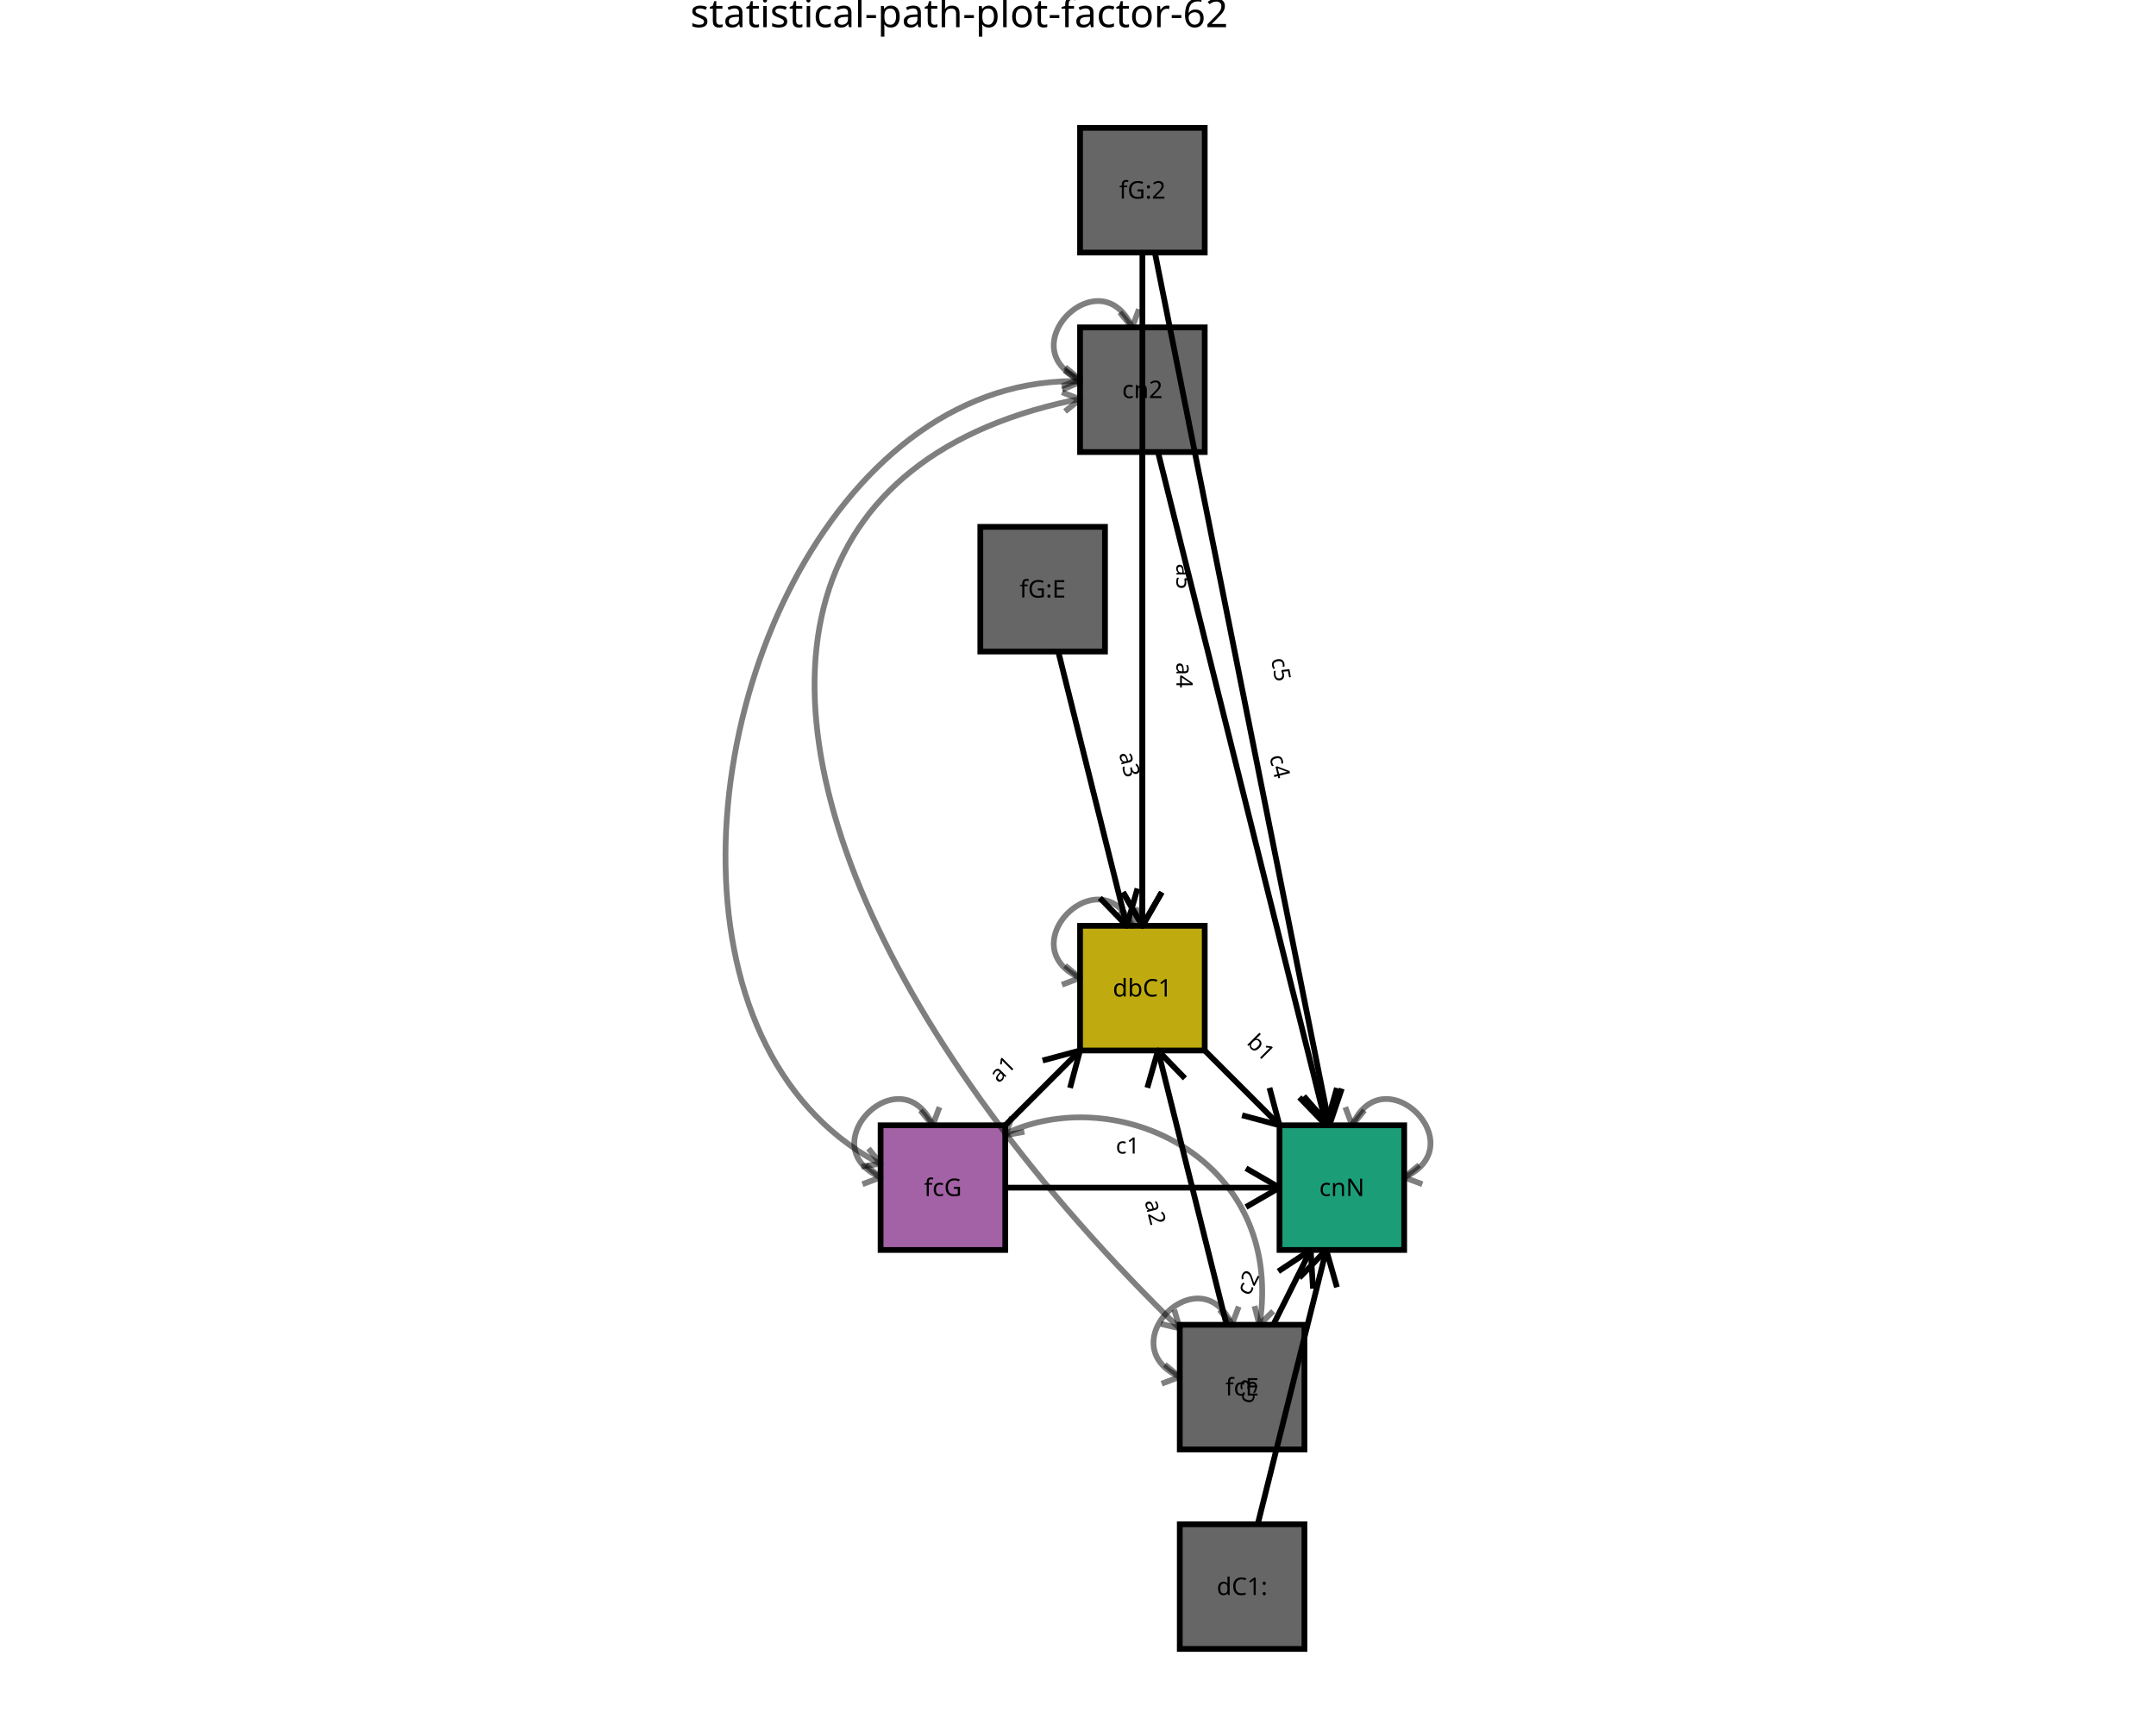
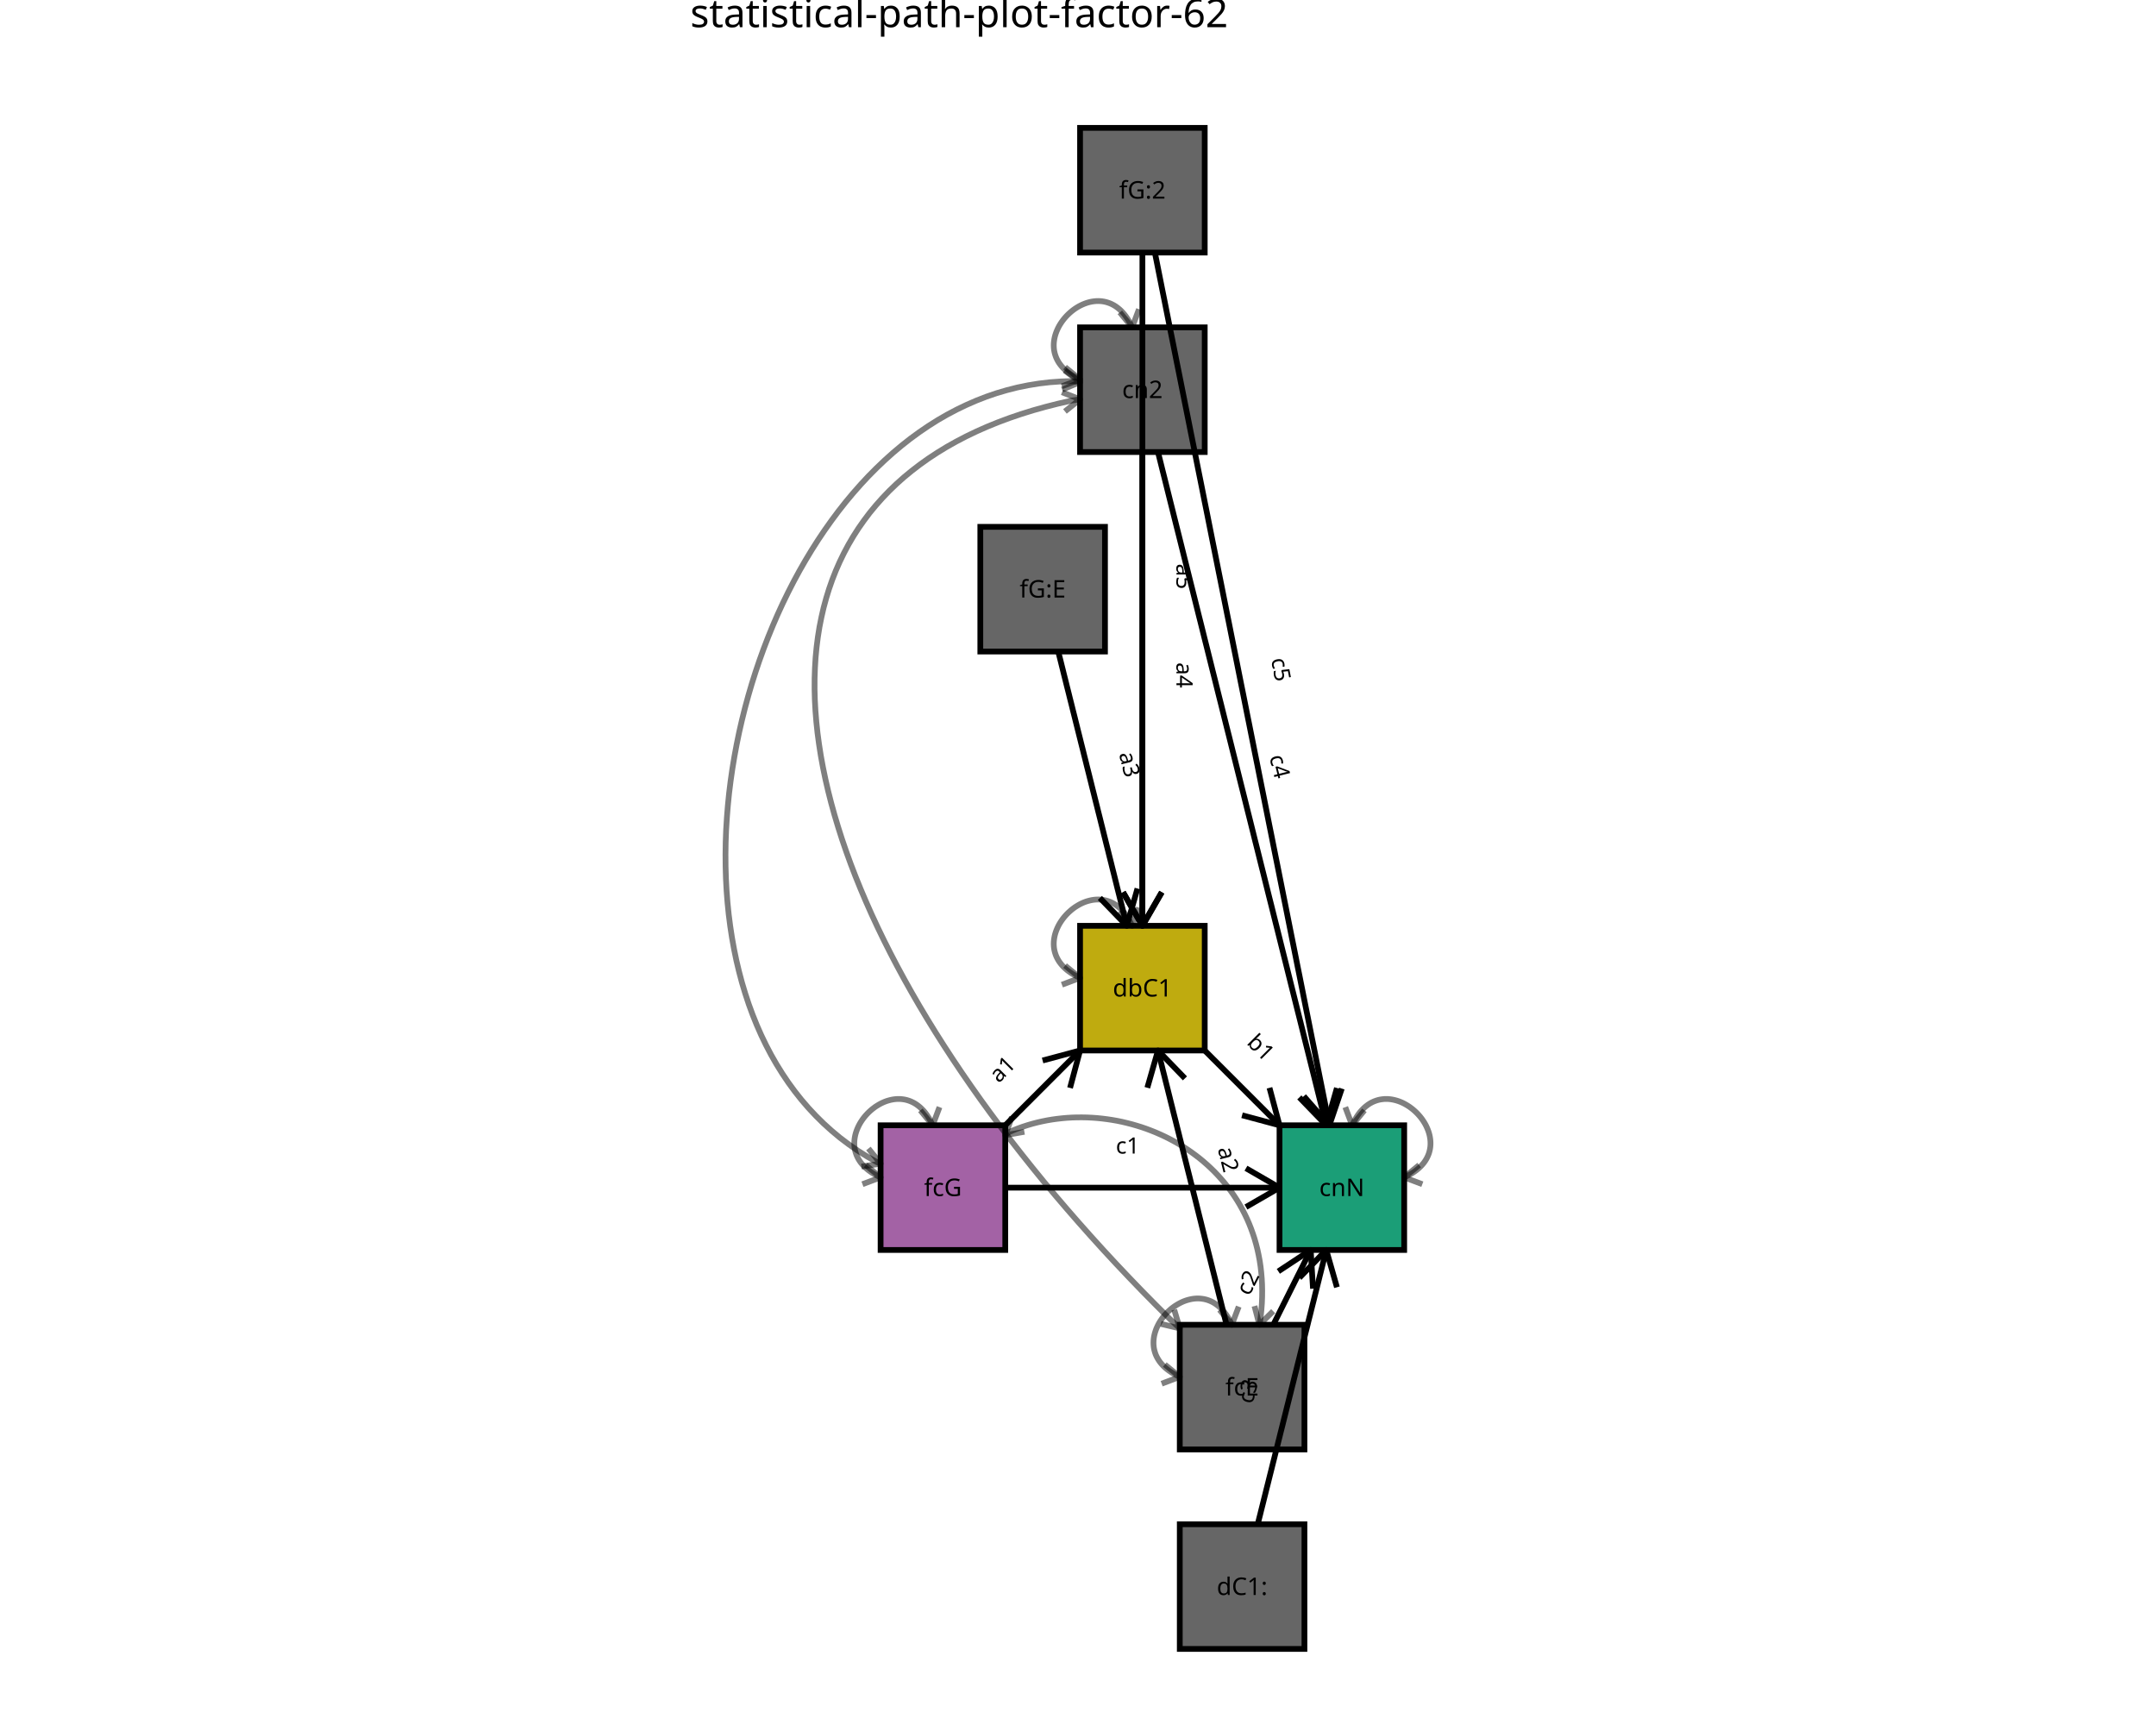
<svg xmlns="http://www.w3.org/2000/svg" class="svglite" data-engine-version="2.0" width="720.00pt" height="576.00pt" viewBox="0 0 720.00 576.00">
  <defs>
    <style type="text/css">
    .svglite line, .svglite polyline, .svglite polygon, .svglite path, .svglite rect, .svglite circle {
      fill: none;
      stroke: #000000;
      stroke-linecap: round;
      stroke-linejoin: round;
      stroke-miterlimit: 10.00;
    }
  </style>
  </defs>
  <rect width="100%" height="100%" style="stroke: none; fill: #FFFFFF;" />
  <defs>
    <clipPath id="cpMC4wMHw3MjAuMDB8MC4wMHw1NzYuMDA=">
      <rect x="0.00" y="0.00" width="720.00" height="576.00" />
    </clipPath>
  </defs>
  <g clip-path="url(#cpMC4wMHw3MjAuMDB8MC4wMHw1NzYuMDA=)">
</g>
  <defs>
    <clipPath id="cpMjMwLjUxfDQ4OS40OXwwLjAwfDU3Ni4wMA==">
      <rect x="230.51" y="0.00" width="258.99" height="576.00" />
    </clipPath>
  </defs>
  <g clip-path="url(#cpMjMwLjUxfDQ4OS40OXwwLjAwfDU3Ni4wMA==)">
    <rect x="230.51" y="0.00" width="258.99" height="576.00" style="stroke-width: 10.67; stroke: none;" />
  </g>
  <g clip-path="url(#cpMC4wMHw3MjAuMDB8MC4wMHw1NzYuMDA=)">
</g>
  <defs>
    <clipPath id="cpMjMwLjUxfDQ4OS40OXwxNy4zMHw1NzYuMDA=">
      <rect x="230.51" y="17.30" width="258.99" height="558.70" />
    </clipPath>
  </defs>
  <g clip-path="url(#cpMjMwLjUxfDQ4OS40OXwxNy4zMHw1NzYuMDA=)">
    <rect x="230.51" y="17.30" width="258.99" height="558.70" style="stroke-width: 10.67; stroke: none;" />
    <rect x="294.08" y="375.75" width="41.63" height="41.63" style="stroke-width: 1.92; stroke-linecap: butt; stroke-linejoin: miter; fill: #A362A5;" />
    <rect x="427.30" y="375.75" width="41.63" height="41.63" style="stroke-width: 1.92; stroke-linecap: butt; stroke-linejoin: miter; fill: #1B9E77;" />
    <rect x="360.69" y="309.14" width="41.63" height="41.63" style="stroke-width: 1.92; stroke-linecap: butt; stroke-linejoin: miter; fill: #BFAB0F;" />
    <rect x="393.99" y="442.36" width="41.63" height="41.63" style="stroke-width: 1.92; stroke-linecap: butt; stroke-linejoin: miter; fill: #666666;" />
    <rect x="327.38" y="175.92" width="41.63" height="41.63" style="stroke-width: 1.92; stroke-linecap: butt; stroke-linejoin: miter; fill: #666666;" />
    <rect x="393.99" y="508.97" width="41.63" height="41.63" style="stroke-width: 1.92; stroke-linecap: butt; stroke-linejoin: miter; fill: #666666;" />
    <rect x="360.69" y="109.31" width="41.63" height="41.63" style="stroke-width: 1.92; stroke-linecap: butt; stroke-linejoin: miter; fill: #666666;" />
    <rect x="360.69" y="42.70" width="41.63" height="41.63" style="stroke-width: 1.92; stroke-linecap: butt; stroke-linejoin: miter; fill: #666666;" />
    <polyline points="335.71,396.57 336.43,396.57 337.77,396.57 339.12,396.57 340.46,396.57 341.81,396.57 343.15,396.57 344.50,396.57 345.85,396.57 347.19,396.57 348.54,396.57 349.88,396.57 351.23,396.57 352.57,396.57 353.92,396.57 355.26,396.57 356.61,396.57 357.96,396.57 359.30,396.57 360.65,396.57 361.99,396.57 363.34,396.57 364.68,396.57 366.03,396.57 367.38,396.57 368.72,396.57 370.07,396.57 371.41,396.57 372.76,396.57 374.10,396.57 375.45,396.57 376.80,396.57 378.14,396.57 379.49,396.57 380.83,396.57 382.18,396.57 383.52,396.57 384.87,396.57 386.22,396.57 387.56,396.57 388.91,396.57 390.25,396.57 391.60,396.57 392.94,396.57 394.29,396.57 395.63,396.57 396.98,396.57 398.33,396.57 399.67,396.57 401.02,396.57 402.36,396.57 403.71,396.57 405.05,396.57 406.40,396.57 407.75,396.57 409.09,396.57 410.44,396.57 411.78,396.57 413.13,396.57 414.47,396.57 415.82,396.57 417.17,396.57 418.51,396.57 419.86,396.57 421.20,396.57 422.55,396.57 423.89,396.57 425.24,396.57 426.59,396.57 427.30,396.57 " style="stroke-width: 1.92; stroke-linecap: butt;" />
    <polyline points="416.09,403.04 427.30,396.57 416.09,390.09 " style="stroke-width: 1.92; stroke-linecap: butt;" />
    <polyline points="385.67,84.33 386.22,87.06 386.89,90.43 387.56,93.79 388.23,97.16 388.91,100.52 389.58,103.89 390.25,107.25 390.92,110.61 391.60,113.98 392.27,117.34 392.94,120.71 393.62,124.07 394.29,127.43 394.96,130.80 395.63,134.16 396.31,137.53 396.98,140.89 397.65,144.26 398.33,147.62 399.00,150.98 399.67,154.35 400.34,157.71 401.02,161.08 401.69,164.44 402.36,167.80 403.04,171.17 403.71,174.53 404.38,177.90 405.05,181.26 405.73,184.63 406.40,187.99 407.07,191.35 407.75,194.72 408.42,198.08 409.09,201.45 409.76,204.81 410.44,208.17 411.11,211.54 411.78,214.90 412.46,218.27 413.13,221.63 413.80,225.00 414.47,228.36 415.15,231.72 415.82,235.09 416.49,238.45 417.17,241.82 417.84,245.18 418.51,248.54 419.18,251.91 419.86,255.27 420.53,258.64 421.20,262.00 421.88,265.37 422.55,268.73 423.22,272.09 423.89,275.46 424.57,278.82 425.24,282.19 425.91,285.55 426.59,288.91 427.26,292.28 427.93,295.64 428.60,299.01 429.28,302.37 429.95,305.74 430.62,309.10 431.29,312.46 431.97,315.83 432.64,319.19 433.31,322.56 433.99,325.92 434.66,329.28 435.33,332.65 436.00,336.01 436.68,339.38 437.35,342.74 438.02,346.11 438.70,349.47 439.37,352.83 440.04,356.20 440.71,359.56 441.39,362.93 442.06,366.29 442.73,369.65 443.41,373.02 443.95,375.75 " style="stroke-width: 1.92; stroke-linecap: butt;" />
    <polyline points="435.40,366.03 443.95,375.75 448.10,363.49 " style="stroke-width: 1.92; stroke-linecap: butt;" />
    <polyline points="381.51,84.33 381.51,85.05 381.51,87.74 381.51,90.43 381.51,93.12 381.51,95.81 381.51,98.50 381.51,101.19 381.51,103.89 381.51,106.58 381.51,109.27 381.51,111.96 381.51,114.65 381.51,117.34 381.51,120.03 381.51,122.72 381.51,125.42 381.51,128.11 381.51,130.80 381.51,133.49 381.51,136.18 381.51,138.87 381.51,141.56 381.51,144.26 381.51,146.95 381.51,149.64 381.51,152.33 381.51,155.02 381.51,157.71 381.51,160.40 381.51,163.09 381.51,165.79 381.51,168.48 381.51,171.17 381.51,173.86 381.51,176.55 381.51,179.24 381.51,181.93 381.51,184.63 381.51,187.32 381.51,190.01 381.51,192.70 381.51,195.39 381.51,198.08 381.51,200.77 381.51,203.46 381.51,206.16 381.51,208.85 381.51,211.54 381.51,214.23 381.51,216.92 381.51,219.61 381.51,222.30 381.51,225.00 381.51,227.69 381.51,230.38 381.51,233.07 381.51,235.76 381.51,238.45 381.51,241.14 381.51,243.83 381.51,246.53 381.51,249.22 381.51,251.91 381.51,254.60 381.51,257.29 381.51,259.98 381.51,262.67 381.51,265.37 381.51,268.06 381.51,270.75 381.51,273.44 381.51,276.13 381.51,278.82 381.51,281.51 381.51,284.20 381.51,286.90 381.51,289.59 381.51,292.28 381.51,294.97 381.51,297.66 381.51,300.35 381.51,303.04 381.51,305.74 381.51,308.43 381.51,309.14 " style="stroke-width: 1.92; stroke-linecap: butt;" />
    <polyline points="375.03,297.93 381.51,309.14 387.98,297.93 " style="stroke-width: 1.92; stroke-linecap: butt;" />
    <polyline points="335.71,375.75 335.75,375.71 336.43,375.04 337.10,374.36 337.77,373.69 338.44,373.02 339.12,372.35 339.79,371.67 340.46,371.00 341.14,370.33 341.81,369.65 342.48,368.98 343.15,368.31 343.83,367.64 344.50,366.96 345.17,366.29 345.85,365.62 346.52,364.94 347.19,364.27 347.86,363.60 348.54,362.93 349.21,362.25 349.88,361.58 350.55,360.91 351.23,360.23 351.90,359.56 352.57,358.89 353.25,358.22 353.92,357.54 354.59,356.87 355.26,356.20 355.94,355.52 356.61,354.85 357.28,354.18 357.96,353.51 358.63,352.83 359.30,352.16 359.97,351.49 360.65,350.82 360.69,350.77 " style="stroke-width: 1.92; stroke-linecap: butt;" />
    <polyline points="357.34,363.28 360.69,350.77 348.18,354.12 " style="stroke-width: 1.92; stroke-linecap: butt;" />
    <polyline points="402.32,350.77 402.36,350.82 403.04,351.49 403.71,352.16 404.38,352.83 405.05,353.51 405.73,354.18 406.40,354.85 407.07,355.52 407.75,356.20 408.42,356.87 409.09,357.54 409.76,358.22 410.44,358.89 411.11,359.56 411.78,360.23 412.46,360.91 413.13,361.58 413.80,362.25 414.47,362.93 415.15,363.60 415.82,364.27 416.49,364.94 417.17,365.62 417.84,366.29 418.51,366.96 419.18,367.64 419.86,368.31 420.53,368.98 421.20,369.65 421.88,370.33 422.55,371.00 423.22,371.67 423.89,372.35 424.57,373.02 425.24,373.69 425.91,374.36 426.59,375.04 427.26,375.71 427.30,375.75 " style="stroke-width: 1.92; stroke-linecap: butt;" />
    <polyline points="414.79,372.40 427.30,375.75 423.95,363.24 " style="stroke-width: 1.92; stroke-linecap: butt;" />
    <polyline points="425.22,442.36 425.24,442.32 425.58,441.65 425.91,440.97 426.25,440.30 426.59,439.63 426.92,438.96 427.26,438.28 427.59,437.61 427.93,436.94 428.27,436.27 428.60,435.59 428.94,434.92 429.28,434.25 429.61,433.57 429.95,432.90 430.29,432.23 430.62,431.56 430.96,430.88 431.29,430.21 431.63,429.54 431.97,428.86 432.30,428.19 432.64,427.52 432.98,426.85 433.31,426.17 433.65,425.50 433.99,424.83 434.32,424.15 434.66,423.48 435.00,422.81 435.33,422.14 435.67,421.46 436.00,420.79 436.34,420.12 436.68,419.44 437.01,418.77 437.35,418.10 437.69,417.43 437.71,417.38 " style="stroke-width: 1.92; stroke-linecap: butt;" />
    <polyline points="438.48,430.31 437.71,417.38 426.90,424.52 " style="stroke-width: 1.92; stroke-linecap: butt;" />
    <polyline points="409.61,442.36 409.43,441.65 409.09,440.30 408.76,438.96 408.42,437.61 408.08,436.27 407.75,434.92 407.41,433.57 407.07,432.23 406.74,430.88 406.40,429.54 406.06,428.19 405.73,426.85 405.39,425.50 405.05,424.15 404.72,422.81 404.38,421.46 404.05,420.12 403.71,418.77 403.37,417.43 403.04,416.08 402.70,414.73 402.36,413.39 402.03,412.04 401.69,410.70 401.35,409.35 401.02,408.01 400.68,406.66 400.34,405.31 400.01,403.97 399.67,402.62 399.34,401.28 399.00,399.93 398.66,398.59 398.33,397.24 397.99,395.89 397.65,394.55 397.32,393.20 396.98,391.86 396.64,390.51 396.31,389.17 395.97,387.82 395.63,386.48 395.30,385.13 394.96,383.78 394.63,382.44 394.29,381.09 393.95,379.75 393.62,378.40 393.28,377.06 392.94,375.71 392.61,374.36 392.27,373.02 391.93,371.67 391.60,370.33 391.26,368.98 390.92,367.64 390.59,366.29 390.25,364.94 389.92,363.60 389.58,362.25 389.24,360.91 388.91,359.56 388.57,358.22 388.23,356.87 387.90,355.52 387.56,354.18 387.22,352.83 386.89,351.49 386.71,350.77 " style="stroke-width: 1.92; stroke-linecap: butt;" />
    <polyline points="395.71,360.08 386.71,350.77 383.15,363.22 " style="stroke-width: 1.92; stroke-linecap: butt;" />
    <polyline points="353.40,217.55 353.58,218.27 353.92,219.61 354.26,220.96 354.59,222.30 354.93,223.65 355.26,225.00 355.60,226.34 355.94,227.69 356.27,229.03 356.61,230.38 356.95,231.72 357.28,233.07 357.62,234.41 357.96,235.76 358.29,237.11 358.63,238.45 358.97,239.80 359.30,241.14 359.64,242.49 359.97,243.83 360.31,245.18 360.65,246.53 360.98,247.87 361.32,249.22 361.66,250.56 361.99,251.91 362.33,253.25 362.67,254.60 363.00,255.95 363.34,257.29 363.68,258.64 364.01,259.98 364.35,261.33 364.68,262.67 365.02,264.02 365.36,265.37 365.69,266.71 366.03,268.06 366.37,269.40 366.70,270.75 367.04,272.09 367.38,273.44 367.71,274.78 368.05,276.13 368.39,277.48 368.72,278.82 369.06,280.17 369.39,281.51 369.73,282.86 370.07,284.20 370.40,285.55 370.74,286.90 371.08,288.24 371.41,289.59 371.75,290.93 372.09,292.28 372.42,293.62 372.76,294.97 373.09,296.32 373.43,297.66 373.77,299.01 374.10,300.35 374.44,301.70 374.78,303.04 375.11,304.39 375.45,305.74 375.79,307.08 376.12,308.43 376.30,309.14 " style="stroke-width: 1.92; stroke-linecap: butt;" />
    <polyline points="367.30,299.83 376.30,309.14 379.86,296.69 " style="stroke-width: 1.92; stroke-linecap: butt;" />
    <polyline points="420.01,508.97 420.19,508.26 420.53,506.91 420.87,505.57 421.20,504.22 421.54,502.88 421.88,501.53 422.21,500.18 422.55,498.84 422.88,497.49 423.22,496.15 423.56,494.80 423.89,493.46 424.23,492.11 424.57,490.76 424.90,489.42 425.24,488.07 425.58,486.73 425.91,485.38 426.25,484.04 426.59,482.69 426.92,481.34 427.26,480.00 427.59,478.65 427.93,477.31 428.27,475.96 428.60,474.62 428.94,473.27 429.28,471.93 429.61,470.58 429.95,469.23 430.29,467.89 430.62,466.54 430.96,465.20 431.29,463.85 431.63,462.51 431.97,461.16 432.30,459.81 432.64,458.47 432.98,457.12 433.31,455.78 433.65,454.43 433.99,453.09 434.32,451.74 434.66,450.39 435.00,449.05 435.33,447.70 435.67,446.36 436.00,445.01 436.34,443.67 436.68,442.32 437.01,440.97 437.35,439.63 437.69,438.28 438.02,436.94 438.36,435.59 438.70,434.25 439.03,432.90 439.37,431.56 439.71,430.21 440.04,428.86 440.38,427.52 440.71,426.17 441.05,424.83 441.39,423.48 441.72,422.14 442.06,420.79 442.40,419.44 442.73,418.10 442.91,417.38 " style="stroke-width: 1.92; stroke-linecap: butt;" />
    <polyline points="446.47,429.83 442.91,417.38 433.91,426.69 " style="stroke-width: 1.92; stroke-linecap: butt;" />
    <polyline points="386.71,150.94 386.89,151.66 387.56,154.35 388.23,157.04 388.91,159.73 389.58,162.42 390.25,165.11 390.92,167.80 391.60,170.50 392.27,173.19 392.94,175.88 393.62,178.57 394.29,181.26 394.96,183.95 395.63,186.64 396.31,189.34 396.98,192.03 397.65,194.72 398.33,197.41 399.00,200.10 399.67,202.79 400.34,205.48 401.02,208.17 401.69,210.87 402.36,213.56 403.04,216.25 403.71,218.94 404.38,221.63 405.05,224.32 405.73,227.01 406.40,229.71 407.07,232.40 407.75,235.09 408.42,237.78 409.09,240.47 409.76,243.16 410.44,245.85 411.11,248.54 411.78,251.24 412.46,253.93 413.13,256.62 413.80,259.31 414.47,262.00 415.15,264.69 415.82,267.38 416.49,270.08 417.17,272.77 417.84,275.46 418.51,278.15 419.18,280.84 419.86,283.53 420.53,286.22 421.20,288.91 421.88,291.61 422.55,294.30 423.22,296.99 423.89,299.68 424.57,302.37 425.24,305.06 425.91,307.75 426.59,310.45 427.26,313.14 427.93,315.83 428.60,318.52 429.28,321.21 429.95,323.90 430.62,326.59 431.29,329.28 431.97,331.98 432.64,334.67 433.31,337.36 433.99,340.05 434.66,342.74 435.33,345.43 436.00,348.12 436.68,350.82 437.35,353.51 438.02,356.20 438.70,358.89 439.37,361.58 440.04,364.27 440.71,366.96 441.39,369.65 442.06,372.35 442.73,375.04 442.91,375.75 " style="stroke-width: 1.92; stroke-linecap: butt;" />
    <polyline points="433.91,366.44 442.91,375.75 446.47,363.30 " style="stroke-width: 1.92; stroke-linecap: butt;" />
    <polyline points="381.51,150.94 381.51,152.33 381.51,154.35 381.51,156.37 381.51,158.38 381.51,160.40 381.51,162.42 381.51,164.44 381.51,166.46 381.51,168.48 381.51,170.50 381.51,172.51 381.51,174.53 381.51,176.55 381.51,178.57 381.51,180.59 381.51,182.61 381.51,184.63 381.51,186.64 381.51,188.66 381.51,190.68 381.51,192.70 381.51,194.72 381.51,196.74 381.51,198.75 381.51,200.77 381.51,202.79 381.51,204.81 381.51,206.83 381.51,208.85 381.51,210.87 381.51,212.88 381.51,214.90 381.51,216.92 381.51,218.94 381.51,220.96 381.51,222.98 381.51,225.00 381.51,227.01 381.51,229.03 381.51,231.05 381.51,233.07 381.51,235.09 381.51,237.11 381.51,239.12 381.51,241.14 381.51,243.16 381.51,245.18 381.51,247.20 381.51,249.22 381.51,251.24 381.51,253.25 381.51,255.27 381.51,257.29 381.51,259.31 381.51,261.33 381.51,263.35 381.51,265.37 381.51,267.38 381.51,269.40 381.51,271.42 381.51,273.44 381.51,275.46 381.51,277.48 381.51,279.49 381.51,281.51 381.51,283.53 381.51,285.55 381.51,287.57 381.51,289.59 381.51,291.61 381.51,293.62 381.51,295.64 381.51,297.66 381.51,299.68 381.51,301.70 381.51,303.72 381.51,305.74 381.51,307.75 381.51,309.14 " style="stroke-width: 1.92; stroke-linecap: butt;" />
    <polyline points="375.03,297.93 381.51,309.14 387.98,297.93 " style="stroke-width: 1.92; stroke-linecap: butt;" />
    <text x="376.59" y="385.19" text-anchor="middle" style="font-size: 7.53px; font-family: sans;" textLength="7.95px" lengthAdjust="spacingAndGlyphs">c1</text>
    <text transform="translate(425.21,224.01) rotate(-281)" text-anchor="middle" style="font-size: 7.53px; font-family: sans;" textLength="7.95px" lengthAdjust="spacingAndGlyphs">c5</text>
    <text transform="translate(392.88,192.49) rotate(-270)" text-anchor="middle" style="font-size: 7.53px; font-family: sans;" textLength="8.37px" lengthAdjust="spacingAndGlyphs">a5</text>
    <text transform="translate(336.54,358.83) rotate(-45)" text-anchor="middle" style="font-size: 7.53px; font-family: sans;" textLength="8.37px" lengthAdjust="spacingAndGlyphs">a1</text>
    <text transform="translate(419.24,351.60) rotate(-315)" text-anchor="middle" style="font-size: 7.53px; font-family: sans;" textLength="8.37px" lengthAdjust="spacingAndGlyphs">b1</text>
    <text transform="translate(418.96,429.45) rotate(-63)" text-anchor="middle" style="font-size: 7.53px; font-family: sans;" textLength="7.95px" lengthAdjust="spacingAndGlyphs">c2</text>
-     <text transform="translate(383.28,405.33) rotate(-284)" text-anchor="middle" style="font-size: 7.53px; font-family: sans;" textLength="8.37px" lengthAdjust="spacingAndGlyphs">a2</text>
+     <text transform="translate(407.67,387.72) rotate(-284)" text-anchor="middle" style="font-size: 7.53px; font-family: sans;" textLength="8.37px" lengthAdjust="spacingAndGlyphs">a2</text>
    <text transform="translate(374.70,255.84) rotate(-284)" text-anchor="middle" style="font-size: 7.53px; font-family: sans;" textLength="8.37px" lengthAdjust="spacingAndGlyphs">a3</text>
    <text transform="translate(419.24,465.17) rotate(-76)" text-anchor="middle" style="font-size: 7.53px; font-family: sans;" textLength="7.95px" lengthAdjust="spacingAndGlyphs">c3</text>
    <text transform="translate(424.83,256.51) rotate(-284)" text-anchor="middle" style="font-size: 7.53px; font-family: sans;" textLength="7.95px" lengthAdjust="spacingAndGlyphs">c4</text>
    <text transform="translate(392.88,225.46) rotate(-270)" text-anchor="middle" style="font-size: 7.53px; font-family: sans;" textLength="8.37px" lengthAdjust="spacingAndGlyphs">a4</text>
    <text x="314.89" y="399.37" text-anchor="middle" style="font-size: 8.13px; font-family: sans;" textLength="12.65px" lengthAdjust="spacingAndGlyphs">fcG</text>
    <text x="448.12" y="399.37" text-anchor="middle" style="font-size: 8.13px; font-family: sans;" textLength="14.46px" lengthAdjust="spacingAndGlyphs">cnN</text>
    <text x="381.51" y="332.75" text-anchor="middle" style="font-size: 8.13px; font-family: sans;" textLength="19.44px" lengthAdjust="spacingAndGlyphs">dbC1</text>
    <text x="414.81" y="465.98" text-anchor="middle" style="font-size: 8.13px; font-family: sans;" textLength="11.75px" lengthAdjust="spacingAndGlyphs">fcE</text>
    <text x="348.20" y="199.53" text-anchor="middle" style="font-size: 8.13px; font-family: sans;" textLength="16.27px" lengthAdjust="spacingAndGlyphs">fG:E</text>
    <text x="414.81" y="532.59" text-anchor="middle" style="font-size: 8.13px; font-family: sans;" textLength="17.17px" lengthAdjust="spacingAndGlyphs">dC1:</text>
    <text x="381.51" y="132.92" text-anchor="middle" style="font-size: 8.13px; font-family: sans;" textLength="13.11px" lengthAdjust="spacingAndGlyphs">cn2</text>
    <text x="381.51" y="66.31" text-anchor="middle" style="font-size: 8.13px; font-family: sans;" textLength="15.36px" lengthAdjust="spacingAndGlyphs">fG:2</text>
    <polyline points="294.08,388.54 292.85,388.06 289.59,386.19 286.44,384.21 283.42,382.10 280.50,379.89 277.71,377.56 275.02,375.13 272.45,372.59 269.99,369.96 267.64,367.23 265.40,364.40 263.27,361.49 261.25,358.48 259.33,355.40 257.52,352.23 255.82,348.99 254.22,345.67 252.73,342.29 251.34,338.83 250.05,335.32 248.87,331.74 247.78,328.11 246.80,324.42 245.91,320.68 245.13,316.89 244.44,313.06 243.85,309.19 243.35,305.29 242.95,301.35 242.64,297.37 242.43,293.37 242.31,289.35 242.28,285.31 242.34,281.24 242.49,277.17 242.74,273.08 243.07,268.99 243.48,264.89 243.99,260.79 244.58,256.69 245.26,252.60 246.02,248.52 246.86,244.44 247.79,240.39 248.80,236.35 249.89,232.34 251.06,228.35 252.31,224.39 253.64,220.46 255.05,216.56 256.53,212.71 258.09,208.90 259.72,205.13 261.43,201.41 263.22,197.74 265.07,194.13 267.00,190.57 269.00,187.08 271.07,183.65 273.21,180.29 275.42,177.00 277.70,173.79 280.04,170.65 282.45,167.59 284.93,164.62 287.47,161.74 290.07,158.95 292.74,156.26 295.47,153.66 298.26,151.16 301.11,148.77 304.02,146.48 306.99,144.31 310.02,142.25 313.10,140.30 316.25,138.48 319.44,136.79 322.70,135.22 326.00,133.78 329.36,132.47 332.77,131.30 336.23,130.28 339.75,129.39 343.31,128.66 346.92,128.07 350.58,127.64 354.29,127.37 358.05,127.25 360.69,127.58 " style="stroke-width: 1.92; stroke: #000000; stroke-opacity: 0.50; stroke-linecap: butt;" />
    <polyline points="287.68,389.54 294.08,388.54 290.01,383.50 " style="stroke-width: 1.92; stroke: #000000; stroke-opacity: 0.50; stroke-linecap: butt;" />
    <polyline points="354.73,130.11 360.69,127.58 355.52,123.68 " style="stroke-width: 1.92; stroke: #000000; stroke-opacity: 0.50; stroke-linecap: butt;" />
    <polyline points="335.71,379.06 336.93,378.03 338.47,377.38 340.02,376.77 341.59,376.21 343.17,375.70 344.77,375.23 346.39,374.81 348.01,374.44 349.65,374.11 351.30,373.83 352.95,373.60 354.62,373.41 356.29,373.26 357.96,373.16 359.64,373.11 361.32,373.10 363.00,373.13 364.68,373.21 366.36,373.33 368.04,373.50 369.72,373.71 371.39,373.96 373.05,374.25 374.71,374.59 376.35,374.98 377.99,375.40 379.62,375.87 381.23,376.37 382.83,376.92 384.42,377.52 385.99,378.15 387.54,378.83 389.07,379.54 390.59,380.30 392.08,381.10 393.55,381.93 395.00,382.81 396.42,383.73 397.82,384.69 399.18,385.69 400.53,386.72 401.84,387.80 403.12,388.92 404.36,390.07 405.58,391.26 406.76,392.50 407.90,393.77 409.01,395.07 410.08,396.42 411.11,397.80 412.10,399.22 413.05,400.68 413.95,402.17 414.81,403.71 415.62,405.27 416.39,406.88 417.11,408.52 417.77,410.19 418.39,411.91 418.96,413.65 419.47,415.44 419.93,417.25 420.33,419.11 420.68,420.99 420.97,422.92 421.19,424.87 421.36,426.86 421.47,428.89 421.51,430.95 421.49,433.04 421.41,435.16 421.25,437.32 421.03,439.51 420.74,441.73 420.57,442.36 " style="stroke-width: 1.92; stroke: #000000; stroke-opacity: 0.50; stroke-linecap: butt;" />
    <polyline points="337.92,372.97 335.71,379.06 342.09,377.92 " style="stroke-width: 1.92; stroke: #000000; stroke-opacity: 0.50; stroke-linecap: butt;" />
    <polyline points="418.94,436.10 420.57,442.36 425.18,437.82 " style="stroke-width: 1.92; stroke: #000000; stroke-opacity: 0.50; stroke-linecap: butt;" />
    <polyline points="393.99,443.56 390.61,440.36 386.02,435.78 381.51,431.20 377.09,426.61 372.75,422.02 368.49,417.42 364.33,412.83 360.25,408.24 356.25,403.65 352.34,399.07 348.52,394.49 344.79,389.91 341.15,385.34 337.59,380.78 334.12,376.22 330.75,371.68 327.46,367.15 324.26,362.62 321.15,358.11 318.14,353.62 315.21,349.13 312.38,344.67 309.64,340.22 306.99,335.78 304.44,331.37 301.98,326.98 299.61,322.60 297.34,318.25 295.16,313.92 293.08,309.62 291.09,305.34 289.20,301.08 287.40,296.85 285.70,292.65 284.10,288.48 282.60,284.34 281.19,280.23 279.89,276.15 278.68,272.11 277.57,268.10 276.56,264.12 275.65,260.18 274.84,256.28 274.13,252.42 273.53,248.59 273.02,244.81 272.62,241.06 272.32,237.36 272.12,233.70 272.03,230.09 272.04,226.52 272.16,223.00 272.37,219.53 272.70,216.10 273.13,212.73 273.66,209.40 274.31,206.13 275.05,202.91 275.91,199.74 276.87,196.63 277.94,193.57 279.12,190.57 280.41,187.63 281.81,184.74 283.31,181.92 284.93,179.15 286.66,176.45 288.50,173.82 290.44,171.24 292.51,168.73 294.68,166.29 296.96,163.91 299.36,161.60 301.87,159.36 304.50,157.20 307.24,155.10 310.09,153.07 313.06,151.12 316.14,149.24 319.34,147.44 322.66,145.71 326.09,144.06 329.64,142.49 333.31,141.00 337.09,139.59 340.99,138.26 345.01,137.01 349.16,135.85 353.41,134.77 357.79,133.77 360.69,133.33 " style="stroke-width: 1.92; stroke: #000000; stroke-opacity: 0.50; stroke-linecap: butt;" />
    <polyline points="387.69,442.07 393.99,443.56 392.14,437.36 " style="stroke-width: 1.92; stroke: #000000; stroke-opacity: 0.50; stroke-linecap: butt;" />
    <polyline points="355.64,137.38 360.69,133.33 354.66,130.98 " style="stroke-width: 1.92; stroke: #000000; stroke-opacity: 0.50; stroke-linecap: butt;" />
    <polyline points="311.47,375.75 311.46,375.74 311.00,374.77 310.52,373.87 310.01,373.03 309.49,372.25 308.95,371.52 308.39,370.86 307.81,370.26 307.22,369.70 306.61,369.21 306.00,368.76 305.37,368.37 304.73,368.03 304.08,367.74 303.43,367.50 302.77,367.30 302.11,367.15 301.44,367.05 300.77,366.98 300.09,366.96 299.42,366.98 298.75,367.04 298.08,367.14 297.41,367.28 296.75,367.45 296.10,367.65 295.45,367.89 294.82,368.16 294.19,368.46 293.57,368.80 292.97,369.16 292.37,369.54 291.80,369.96 291.24,370.39 290.69,370.86 290.17,371.34 289.67,371.84 289.18,372.37 288.72,372.91 288.28,373.47 287.87,374.05 287.48,374.64 287.12,375.24 286.79,375.86 286.49,376.49 286.22,377.13 285.98,377.77 285.77,378.43 285.60,379.09 285.47,379.75 285.37,380.42 285.31,381.09 285.29,381.77 285.31,382.44 285.37,383.11 285.48,383.78 285.63,384.44 285.83,385.10 286.07,385.76 286.36,386.40 286.70,387.04 287.09,387.67 287.53,388.29 288.03,388.89 288.58,389.48 289.19,390.06 289.85,390.62 290.57,391.16 291.35,391.69 292.19,392.19 293.10,392.68 294.06,393.14 294.08,393.14 " style="stroke-width: 1.92; stroke: #000000; stroke-opacity: 0.50; stroke-linecap: butt;" />
    <polyline points="307.36,370.75 311.47,375.75 313.75,369.69 " style="stroke-width: 1.92; stroke: #000000; stroke-opacity: 0.50; stroke-linecap: butt;" />
    <polyline points="288.02,395.42 294.08,393.14 289.07,389.03 " style="stroke-width: 1.92; stroke: #000000; stroke-opacity: 0.50; stroke-linecap: butt;" />
    <polyline points="468.93,393.14 468.95,393.14 469.91,392.68 470.82,392.19 471.66,391.69 472.44,391.16 473.16,390.62 473.82,390.06 474.43,389.48 474.98,388.89 475.48,388.29 475.92,387.67 476.31,387.04 476.65,386.40 476.94,385.76 477.19,385.10 477.38,384.44 477.53,383.78 477.64,383.11 477.70,382.44 477.72,381.77 477.70,381.09 477.64,380.42 477.54,379.75 477.41,379.09 477.24,378.43 477.03,377.77 476.79,377.13 476.52,376.49 476.22,375.86 475.89,375.24 475.53,374.64 475.14,374.05 474.73,373.47 474.29,372.91 473.83,372.37 473.34,371.84 472.84,371.34 472.32,370.86 471.77,370.39 471.21,369.96 470.64,369.54 470.05,369.16 469.44,368.80 468.82,368.46 468.20,368.16 467.56,367.89 466.91,367.65 466.26,367.45 465.60,367.28 464.93,367.14 464.26,367.04 463.59,366.98 462.92,366.96 462.25,366.98 461.57,367.05 460.91,367.15 460.24,367.30 459.58,367.50 458.93,367.74 458.28,368.03 457.64,368.37 457.01,368.76 456.40,369.21 455.79,369.70 455.20,370.26 454.62,370.86 454.06,371.52 453.52,372.25 453.00,373.03 452.49,373.87 452.01,374.77 451.55,375.74 451.54,375.75 " style="stroke-width: 1.92; stroke: #000000; stroke-opacity: 0.50; stroke-linecap: butt;" />
    <polyline points="473.94,389.03 468.93,393.14 474.99,395.42 " style="stroke-width: 1.92; stroke: #000000; stroke-opacity: 0.50; stroke-linecap: butt;" />
    <polyline points="449.26,369.69 451.54,375.75 455.65,370.75 " style="stroke-width: 1.92; stroke: #000000; stroke-opacity: 0.50; stroke-linecap: butt;" />
    <polyline points="378.08,309.14 378.07,309.13 377.61,308.16 377.13,307.26 376.62,306.42 376.10,305.64 375.56,304.91 375.00,304.25 374.42,303.64 373.83,303.09 373.23,302.60 372.61,302.15 371.98,301.76 371.34,301.42 370.70,301.13 370.04,300.89 369.38,300.69 368.72,300.54 368.05,300.44 367.38,300.37 366.70,300.35 366.03,300.37 365.36,300.43 364.69,300.53 364.02,300.67 363.36,300.84 362.71,301.04 362.06,301.28 361.43,301.55 360.80,301.85 360.18,302.19 359.58,302.55 358.98,302.93 358.41,303.35 357.85,303.78 357.31,304.25 356.78,304.73 356.28,305.23 355.79,305.76 355.33,306.30 354.89,306.86 354.48,307.44 354.09,308.03 353.73,308.63 353.40,309.25 353.10,309.88 352.83,310.52 352.59,311.16 352.38,311.82 352.21,312.48 352.08,313.14 351.98,313.81 351.92,314.48 351.90,315.15 351.92,315.83 351.98,316.50 352.09,317.17 352.24,317.83 352.44,318.49 352.68,319.15 352.97,319.79 353.31,320.43 353.70,321.06 354.15,321.68 354.64,322.28 355.19,322.87 355.80,323.45 356.46,324.01 357.18,324.55 357.96,325.08 358.80,325.58 359.71,326.06 360.67,326.53 360.69,326.53 " style="stroke-width: 1.92; stroke: #000000; stroke-opacity: 0.50; stroke-linecap: butt;" />
    <polyline points="373.97,304.13 378.08,309.14 380.36,303.08 " style="stroke-width: 1.92; stroke: #000000; stroke-opacity: 0.50; stroke-linecap: butt;" />
    <polyline points="354.63,328.81 360.69,326.53 355.68,322.42 " style="stroke-width: 1.92; stroke: #000000; stroke-opacity: 0.50; stroke-linecap: butt;" />
    <polyline points="411.38,442.36 411.38,442.35 410.92,441.38 410.43,440.48 409.93,439.64 409.41,438.86 408.86,438.14 408.30,437.47 407.73,436.87 407.14,436.31 406.53,435.82 405.91,435.38 405.29,434.98 404.65,434.64 404.00,434.35 403.35,434.11 402.69,433.91 402.02,433.76 401.35,433.66 400.68,433.59 400.01,433.57 399.34,433.59 398.66,433.65 398.00,433.75 397.33,433.89 396.67,434.06 396.02,434.26 395.37,434.50 394.73,434.77 394.10,435.08 393.49,435.41 392.88,435.77 392.29,436.15 391.71,436.57 391.15,437.00 390.61,437.47 390.09,437.95 389.58,438.45 389.10,438.98 388.64,439.52 388.20,440.08 387.79,440.66 387.40,441.25 387.04,441.85 386.71,442.47 386.41,443.10 386.13,443.74 385.90,444.38 385.69,445.04 385.52,445.70 385.38,446.36 385.29,447.03 385.23,447.70 385.21,448.38 385.23,449.05 385.29,449.72 385.39,450.39 385.55,451.05 385.74,451.71 385.98,452.37 386.28,453.02 386.62,453.65 387.01,454.28 387.45,454.90 387.95,455.50 388.50,456.09 389.10,456.67 389.77,457.23 390.49,457.77 391.27,458.30 392.11,458.80 393.01,459.29 393.98,459.75 393.99,459.75 " style="stroke-width: 1.92; stroke: #000000; stroke-opacity: 0.50; stroke-linecap: butt;" />
    <polyline points="407.28,437.36 411.38,442.36 413.67,436.30 " style="stroke-width: 1.92; stroke: #000000; stroke-opacity: 0.50; stroke-linecap: butt;" />
    <polyline points="387.94,462.03 393.99,459.75 388.99,455.64 " style="stroke-width: 1.92; stroke: #000000; stroke-opacity: 0.50; stroke-linecap: butt;" />
    <polyline points="378.08,109.31 378.07,109.29 377.61,108.33 377.13,107.43 376.62,106.58 376.10,105.80 375.56,105.08 375.00,104.42 374.42,103.81 373.83,103.26 373.23,102.77 372.61,102.32 371.98,101.93 371.34,101.59 370.70,101.30 370.04,101.06 369.38,100.86 368.72,100.71 368.05,100.60 367.38,100.54 366.70,100.52 366.03,100.54 365.36,100.60 364.69,100.70 364.02,100.83 363.36,101.00 362.71,101.21 362.06,101.45 361.43,101.72 360.80,102.02 360.18,102.35 359.58,102.71 358.98,103.10 358.41,103.51 357.85,103.95 357.31,104.41 356.78,104.90 356.28,105.40 355.79,105.93 355.33,106.47 354.89,107.03 354.48,107.61 354.09,108.20 353.73,108.80 353.40,109.42 353.10,110.05 352.83,110.68 352.59,111.33 352.38,111.98 352.21,112.65 352.08,113.31 351.98,113.98 351.92,114.65 351.90,115.32 351.92,116.00 351.98,116.67 352.09,117.34 352.24,118.00 352.44,118.66 352.68,119.32 352.97,119.96 353.31,120.60 353.70,121.23 354.15,121.85 354.64,122.45 355.19,123.04 355.80,123.62 356.46,124.18 357.18,124.72 357.96,125.25 358.80,125.75 359.71,126.23 360.67,126.69 360.69,126.70 " style="stroke-width: 1.92; stroke: #000000; stroke-opacity: 0.50; stroke-linecap: butt;" />
    <polyline points="373.97,104.30 378.08,109.31 380.36,103.25 " style="stroke-width: 1.92; stroke: #000000; stroke-opacity: 0.50; stroke-linecap: butt;" />
    <polyline points="354.63,128.98 360.69,126.70 355.68,122.59 " style="stroke-width: 1.92; stroke: #000000; stroke-opacity: 0.50; stroke-linecap: butt;" />
  </g>
  <g clip-path="url(#cpMC4wMHw3MjAuMDB8MC4wMHw1NzYuMDA=)">
    <text x="230.51" y="9.08" style="font-size: 13.20px; font-family: sans;" textLength="166.55px" lengthAdjust="spacingAndGlyphs">statistical-path-plot-factor-62</text>
  </g>
</svg>
